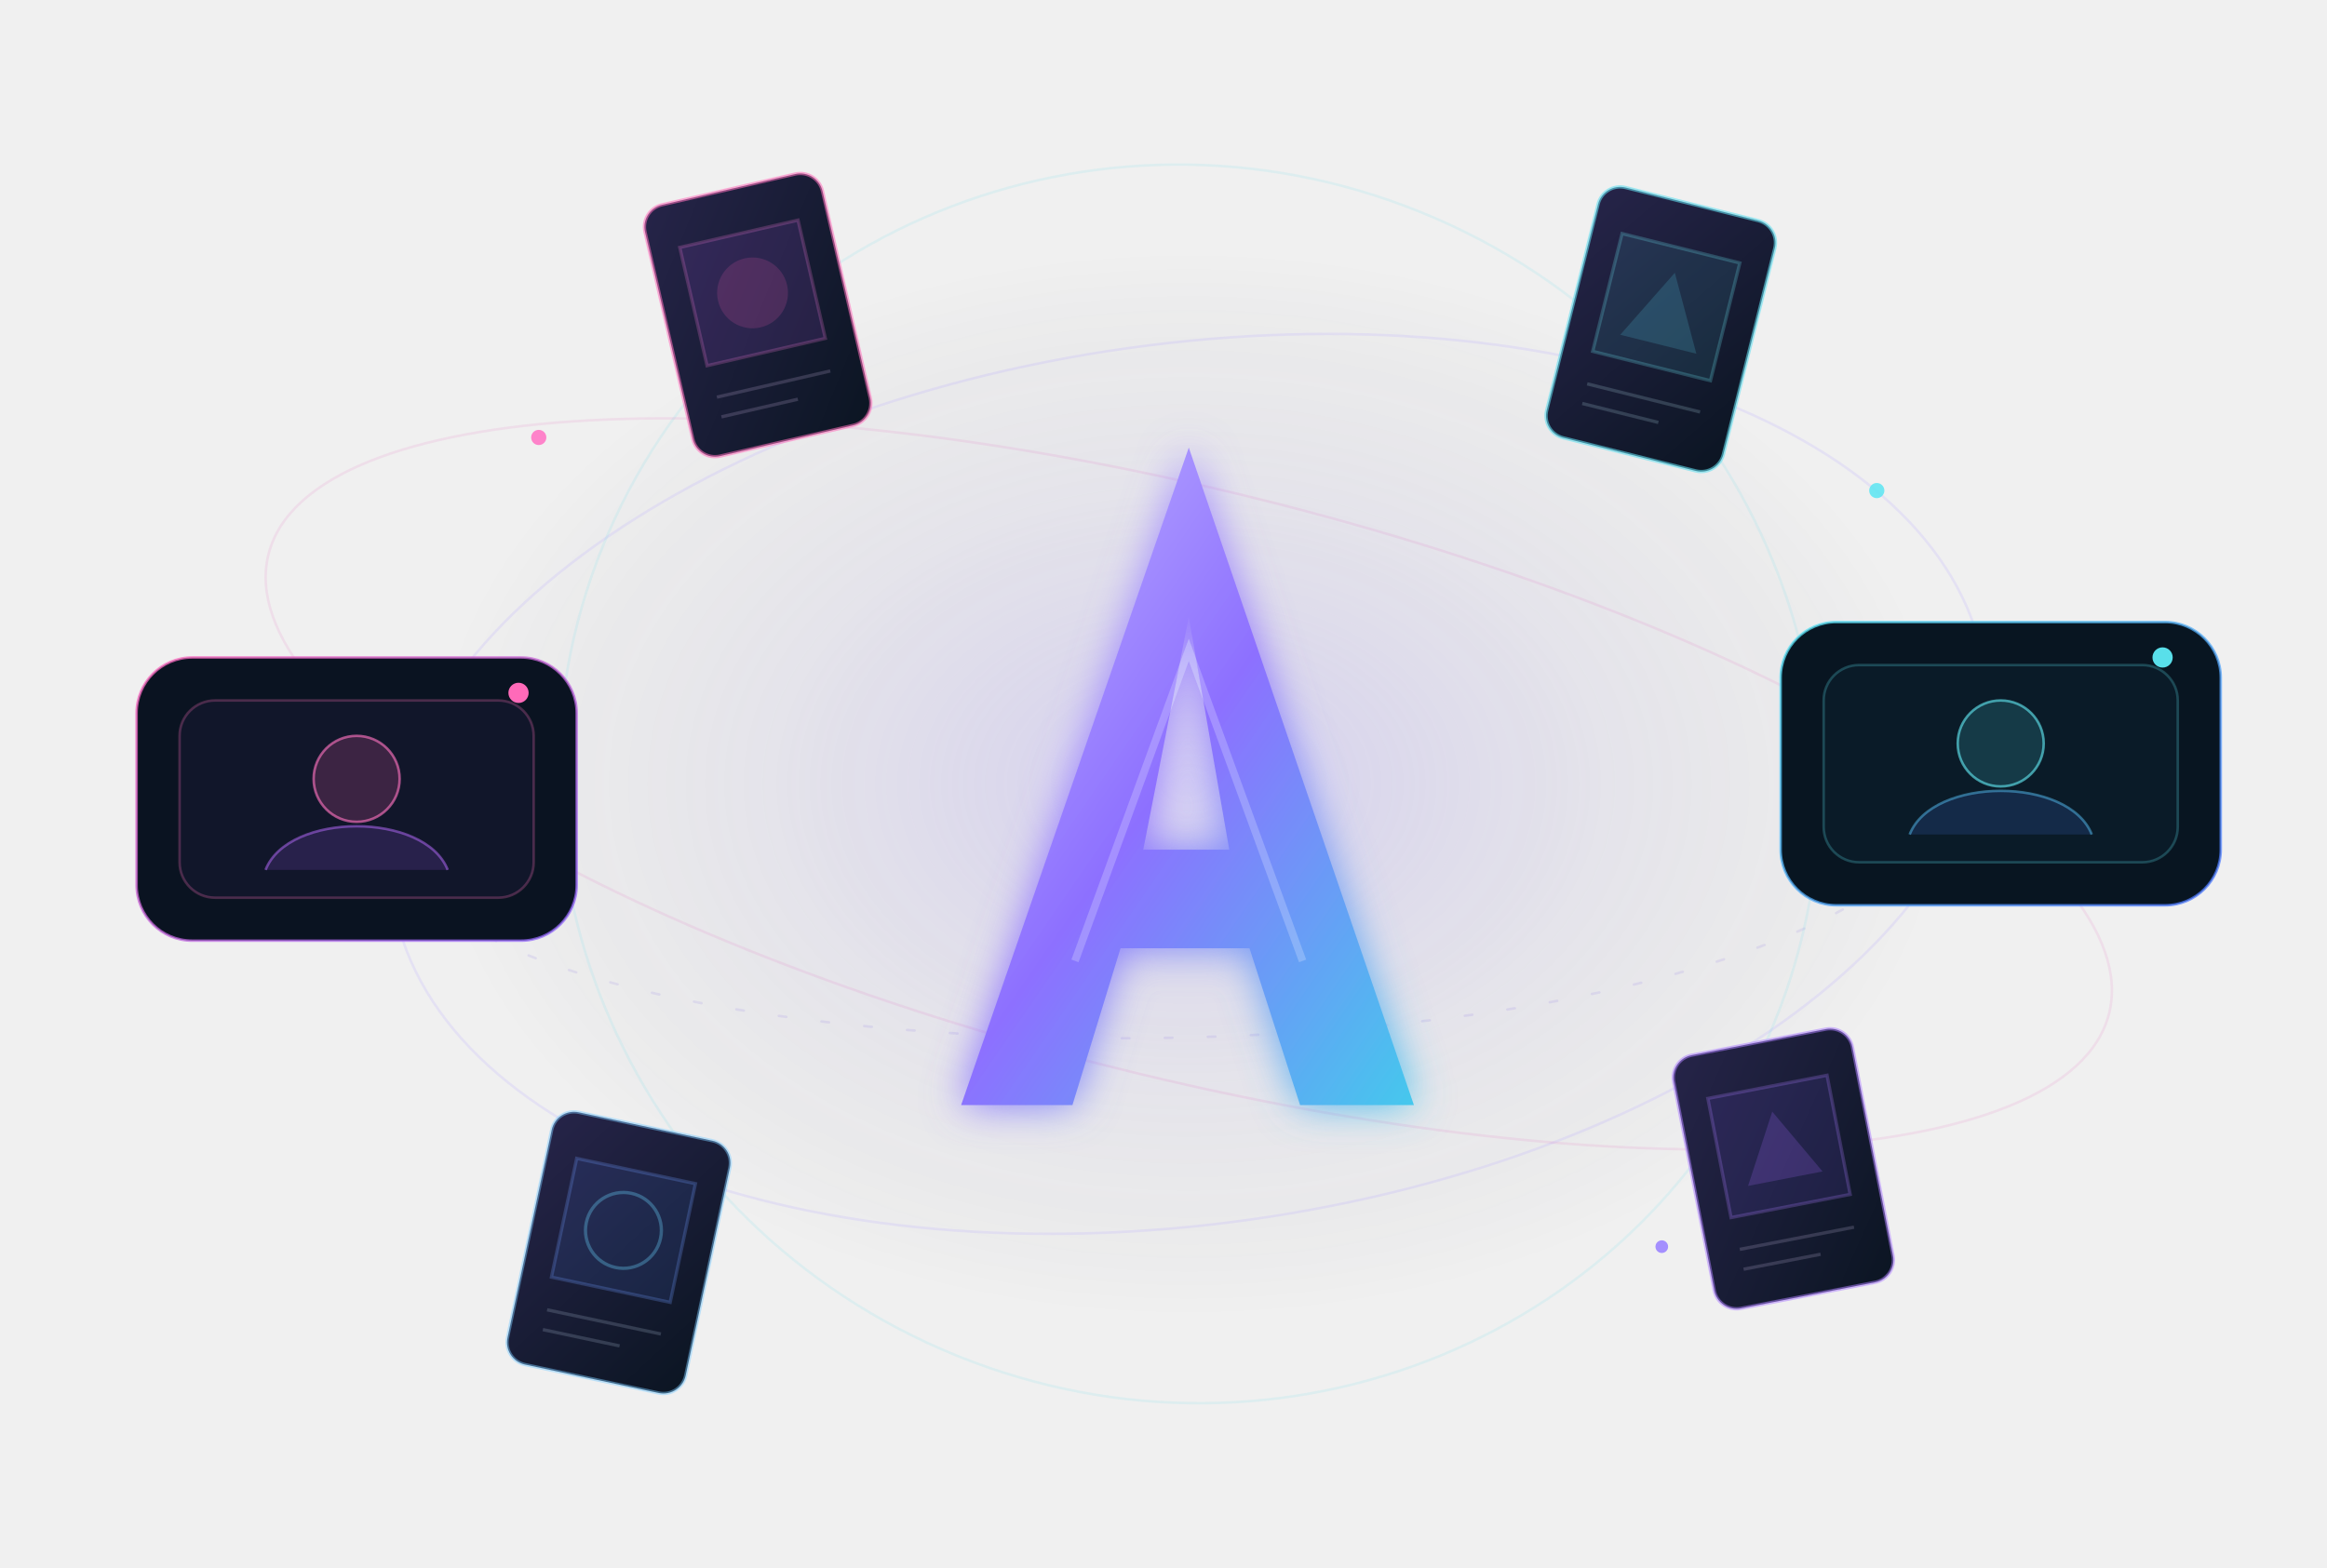
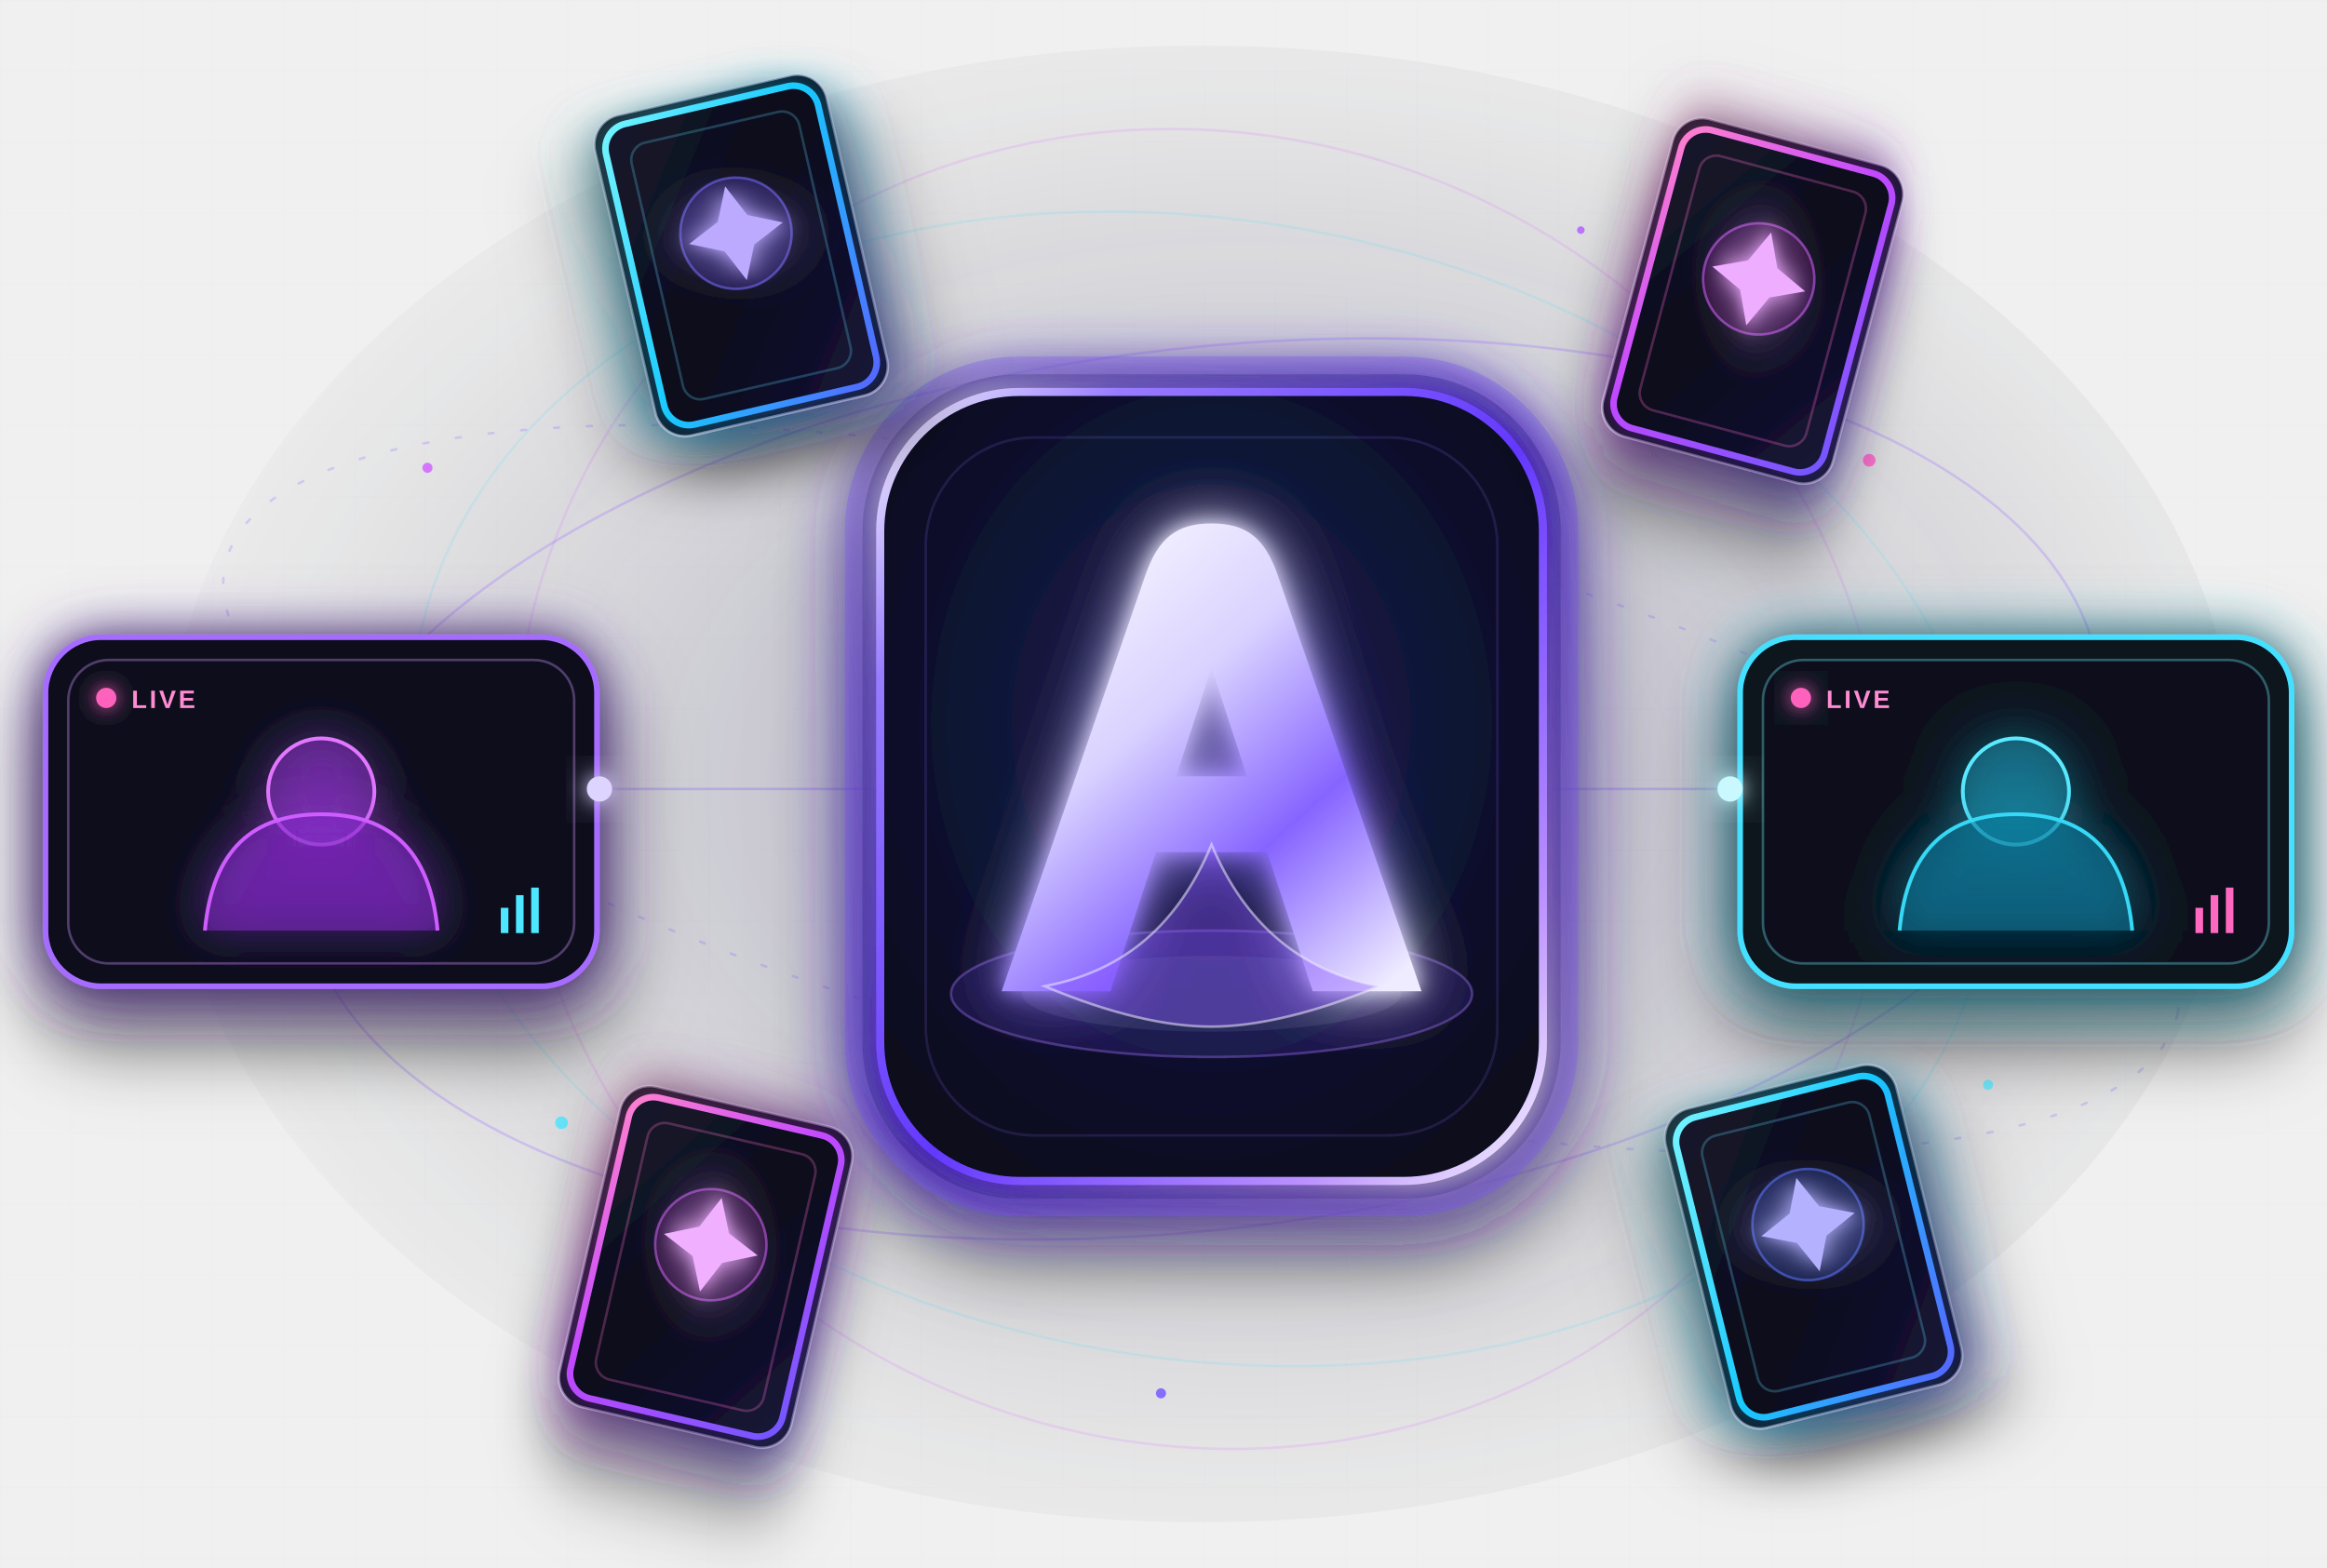
<svg xmlns="http://www.w3.org/2000/svg" viewBox="0 0 920 620" role="img" aria-label="">
  <defs>
-     <radialGradient id="halo" cx="50%" cy="50%" r="50%">
-       <stop offset="0" stop-color="#8068ff" stop-opacity=".22" />
-       <stop offset=".55" stop-color="#5143a8" stop-opacity=".07" />
-       <stop offset="1" stop-color="#080e18" stop-opacity="0" />
+     <radialGradient id="scene" cx="52%" cy="50%" r="55%">
+       <stop offset="0" stop-color="#4322a5" stop-opacity=".34" />
+       <stop offset=".38" stop-color="#18134c" stop-opacity=".18" />
+       <stop offset="1" stop-color="#050a13" stop-opacity="0" />
    </radialGradient>
-     <linearGradient id="a" x1="0" y1="0" x2="1" y2="1">
-       <stop stop-color="#c2b6ff" />
-       <stop offset=".48" stop-color="#8d70ff" />
-       <stop offset="1" stop-color="#45c8ed" />
+     <radialGradient id="core" cx="50%" cy="42%" r="68%">
+       <stop offset="0" stop-color="#20165c" />
+       <stop offset=".58" stop-color="#0d1230" />
+       <stop offset="1" stop-color="#070d1b" />
+     </radialGradient>
+     <linearGradient id="frame" x1="0" y1="0" x2="1" y2="1">
+       <stop stop-color="#fbfaff" />
+       <stop offset=".18" stop-color="#987cff" />
+       <stop offset=".52" stop-color="#6338ff" />
+       <stop offset=".82" stop-color="#bb91ff" />
+       <stop offset="1" stop-color="#f7f5ff" />
+     </linearGradient>
+     <linearGradient id="mark" x1=".1" y1="0" x2=".9" y2="1">
+       <stop stop-color="#fff" />
+       <stop offset=".38" stop-color="#d9d2ff" />
+       <stop offset=".68" stop-color="#8664ff" />
+       <stop offset="1" stop-color="#efecff" />
    </linearGradient>
    <linearGradient id="pink" x1="0" y1="0" x2="1" y2="1">
-       <stop stop-color="#ff67bb" />
-       <stop offset="1" stop-color="#8c65ff" />
+       <stop stop-color="#ff80cf" />
+       <stop offset=".45" stop-color="#c249ff" />
+       <stop offset="1" stop-color="#7257ff" />
    </linearGradient>
    <linearGradient id="cyan" x1="0" y1="0" x2="1" y2="1">
-       <stop stop-color="#55e4f3" />
-       <stop offset="1" stop-color="#4b73ff" />
+       <stop stop-color="#74f4ff" />
+       <stop offset=".48" stop-color="#18c9ff" />
+       <stop offset="1" stop-color="#5665ff" />
    </linearGradient>
-     <linearGradient id="card" x1="0" y1="0" x2="1" y2="1">
-       <stop stop-color="#262449" />
-       <stop offset="1" stop-color="#0b1522" />
+     <linearGradient id="cardFace" x1="0" y1="0" x2="1" y2="1">
+       <stop stop-color="#18162c" />
+       <stop offset=".48" stop-color="#090e1b" />
+       <stop offset="1" stop-color="#161337" />
    </linearGradient>
-     <filter id="glow" x="-60%" y="-60%" width="220%" height="220%">
-       <feGaussianBlur stdDeviation="8" result="b" />
+     <filter id="softGlow" x="-70%" y="-70%" width="240%" height="240%">
+       <feGaussianBlur stdDeviation="10" result="blur" />
      <feMerge>
-         <feMergeNode in="b" />
+         <feMergeNode in="blur" />
        <feMergeNode in="SourceGraphic" />
      </feMerge>
    </filter>
+     <filter id="hardGlow" x="-80%" y="-80%" width="260%" height="260%">
+       <feGaussianBlur stdDeviation="4" result="b1" />
+       <feGaussianBlur in="SourceGraphic" stdDeviation="12" result="b2" />
+       <feMerge>
+         <feMergeNode in="b2" />
+         <feMergeNode in="b1" />
+         <feMergeNode in="SourceGraphic" />
+       </feMerge>
+     </filter>
+     <filter id="shadow" x="-40%" y="-40%" width="180%" height="200%">
+       <feDropShadow dx="0" dy="16" stdDeviation="14" flood-color="#000" flood-opacity=".68" />
+     </filter>
+     <pattern id="grid" width="28" height="28" patternUnits="userSpaceOnUse">
+       <path d="M28 0H0v28" fill="none" stroke="#8f78ff" stroke-opacity=".035" />
+     </pattern>
  </defs>
-   <ellipse cx="470" cy="310" rx="300" ry="210" fill="url(#halo)" />
+   <rect width="920" height="620" fill="url(#grid)" opacity=".45" />
+   <ellipse cx="475" cy="310" rx="410" ry="292" fill="url(#scene)" />
  <g fill="none" stroke-linecap="round">
-     <ellipse cx="470" cy="310" rx="318" ry="174" stroke="#b4a8ff" stroke-opacity=".20" transform="rotate(-8 470 310)" />
-     <ellipse cx="470" cy="310" rx="250" ry="244" stroke="#65dbea" stroke-opacity=".14" transform="rotate(22 470 310)" />
-     <ellipse cx="470" cy="310" rx="375" ry="116" stroke="#e06ab8" stroke-opacity=".13" transform="rotate(14 470 310)" />
-     <path d="M179 362C273 430 666 431 760 337" stroke="#7d6bdf" stroke-opacity=".13" stroke-dasharray="3 14" />
+     <ellipse cx="475" cy="312" rx="358" ry="174" transform="rotate(-7 475 312)" stroke="#9d72ff" stroke-opacity=".30" />
+     <ellipse cx="475" cy="312" rx="315" ry="225" transform="rotate(10 475 312)" stroke="#4fdcf4" stroke-opacity=".17" />
+     <ellipse cx="475" cy="312" rx="274" ry="258" transform="rotate(25 475 312)" stroke="#d65aff" stroke-opacity=".15" />
+     <ellipse cx="475" cy="312" rx="396" ry="116" transform="rotate(13 475 312)" stroke="#8e5fff" stroke-opacity=".24" stroke-dasharray="2 11" />
+     <path d="M170 312h610" stroke="#784cff" stroke-opacity=".26" />
+     <path d="M206 312h150M620 312h145" stroke="#a96eff" stroke-width="2" stroke-opacity=".48" filter="url(#softGlow)" />
  </g>
  <g opacity=".9">
-     <circle cx="213" cy="173" r="3" fill="#ff77c5" />
-     <circle cx="742" cy="194" r="3" fill="#63e6f2" />
-     <circle cx="657" cy="493" r="2.5" fill="#9b84ff" />
-     <circle cx="270" cy="487" r="2.5" fill="#5dd8ed" />
+     <circle cx="169" cy="185" r="2" fill="#d16cff" />
+     <circle cx="222" cy="444" r="2.5" fill="#58e7ff" />
+     <circle cx="739" cy="182" r="2.5" fill="#ff68c5" />
+     <circle cx="786" cy="429" r="2" fill="#68eaff" />
+     <circle cx="322" cy="101" r="1.5" fill="#9b7fff" />
+     <circle cx="625" cy="91" r="1.5" fill="#b967ff" />
+     <circle cx="459" cy="551" r="2" fill="#7c62ff" />
  </g>
-   <g transform="translate(405 177)" filter="url(#glow)">
-     <path d="M65 0 154 260h-45l-20-62H38l-19 62h-44L65 0Zm0 67-18 92h34L65 67Z" fill="url(#a)" fill-rule="evenodd" />
-     <path d="M20 203 65 80l45 123" fill="none" stroke="#edf0ff" stroke-opacity=".25" stroke-width="3" />
+   <g transform="translate(341 148)" filter="url(#shadow)">
+     <rect width="276" height="326" rx="62" fill="#130d43" fill-opacity=".38" stroke="#704cff" stroke-opacity=".30" stroke-width="14" filter="url(#softGlow)" />
+     <rect x="7" y="7" width="262" height="312" rx="55" fill="url(#core)" stroke="url(#frame)" stroke-width="3.2" filter="url(#hardGlow)" />
+     <rect x="25" y="25" width="226" height="276" rx="43" fill="none" stroke="#9f82ff" stroke-opacity=".16" />
+     <ellipse cx="138" cy="245" rx="103" ry="25" fill="#7044ff" fill-opacity=".15" stroke="#a778ff" stroke-opacity=".36" />
+     <ellipse cx="138" cy="245" rx="75" ry="15" fill="#f8f5ff" fill-opacity=".08" />
+     <path d="M55 244 112 79c5-14 12-20 26-20s21 6 26 20l57 165h-43l-18-55h-44l-18 55H55Zm83-128-14 43h28l-14-43Z" fill="url(#mark)" fill-rule="evenodd" filter="url(#hardGlow)" />
+     <path d="M72 242c32-6 53-25 66-56 13 31 35 50 66 56-26 11-49 16-66 16-18 0-40-5-66-16Z" fill="#8a55ff" fill-opacity=".38" stroke="#eee9ff" stroke-opacity=".55" />
+     <path d="M138 183v82" stroke="#fff" stroke-width="2" stroke-opacity=".78" filter="url(#hardGlow)" />
  </g>
-   <g transform="translate(54 260)">
-     <rect x="0" y="0" width="174" height="112" rx="22" fill="#0a1321" stroke="url(#pink)" stroke-opacity=".72" />
-     <rect x="17" y="17" width="140" height="78" rx="14" fill="#11162a" stroke="#ff72bf" stroke-opacity=".25" />
-     <circle cx="87" cy="48" r="17" fill="#ff68b7" fill-opacity=".18" stroke="#ff73c0" stroke-opacity=".62" />
-     <path d="M51 84c9-23 63-23 72 0" fill="#a45dff" fill-opacity=".16" stroke="#b86dff" stroke-opacity=".5" />
-     <circle cx="151" cy="14" r="4" fill="#ff6ab9" />
-   </g>
-   <g transform="translate(704 246)">
-     <rect x="0" y="0" width="174" height="112" rx="22" fill="#081521" stroke="url(#cyan)" stroke-opacity=".72" />
-     <rect x="17" y="17" width="140" height="78" rx="14" fill="#0a1b28" stroke="#59dcea" stroke-opacity=".25" />
-     <circle cx="87" cy="48" r="17" fill="#55deeb" fill-opacity=".16" stroke="#61e8f2" stroke-opacity=".62" />
-     <path d="M51 84c9-23 63-23 72 0" fill="#4d83ff" fill-opacity=".15" stroke="#55bdf0" stroke-opacity=".5" />
-     <circle cx="151" cy="14" r="4" fill="#59dfea" />
-   </g>
-   <g fill="url(#card)" stroke-width="1.3">
-     <g transform="translate(253 83) rotate(-13)">
-       <rect width="72" height="102" rx="9" stroke="#ff70bb" stroke-opacity=".55" />
-       <path d="M12 18h48v48H12z" fill="#b95fff" fill-opacity=".12" stroke="#e373ca" stroke-opacity=".25" />
-       <circle cx="36" cy="42" r="14" fill="#ff62b2" fill-opacity=".16" />
-       <path d="M13 79h46M13 87h31" stroke="#bda8d4" stroke-opacity=".22" />
-     </g>
-     <g transform="translate(634 72) rotate(14)">
-       <rect width="72" height="102" rx="9" stroke="#61dfef" stroke-opacity=".58" />
-       <path d="M12 18h48v48H12z" fill="#54dfea" fill-opacity=".10" stroke="#6adce9" stroke-opacity=".25" />
-       <path d="m21 57 15-29 16 29Z" fill="#5acde9" fill-opacity=".18" />
-       <path d="M13 79h46M13 87h31" stroke="#a4c9d5" stroke-opacity=".22" />
-     </g>
-     <g transform="translate(220 438) rotate(12)">
-       <rect width="72" height="102" rx="9" stroke="#7bcbff" stroke-opacity=".46" />
-       <path d="M12 18h48v48H12z" fill="#548cff" fill-opacity=".11" stroke="#719cff" stroke-opacity=".25" />
-       <circle cx="36" cy="42" r="15" fill="none" stroke="#65c9f0" stroke-opacity=".35" />
-       <path d="M13 79h46M13 87h31" stroke="#a8bed2" stroke-opacity=".22" />
-     </g>
-     <g transform="translate(660 419) rotate(-11)">
-       <rect width="72" height="102" rx="9" stroke="#ae80ff" stroke-opacity=".52" />
-       <path d="M12 18h48v48H12z" fill="#865fff" fill-opacity=".11" stroke="#ad7eff" stroke-opacity=".25" />
-       <path d="m36 28 15 27-30 0Z" fill="#a56aff" fill-opacity=".2" />
-       <path d="M13 79h46M13 87h31" stroke="#b9aed2" stroke-opacity=".22" />
+   <g transform="translate(18 252)" filter="url(#shadow)">
+     <rect width="218" height="138" rx="22" fill="#0a0c1d" stroke="#a66cff" stroke-width="2.2" filter="url(#softGlow)" />
+     <rect x="9" y="9" width="200" height="120" rx="16" fill="#090e1b" stroke="#d499ff" stroke-opacity=".35" />
+     <circle cx="24" cy="24" r="4" fill="#ff62bc" filter="url(#hardGlow)" />
+     <text x="34" y="28" fill="#ff8bd3" font-family="Arial,sans-serif" font-size="10" font-weight="700" letter-spacing="1">LIVE</text>
+     <circle cx="109" cy="61" r="21" fill="#b13cff" fill-opacity=".34" stroke="#e377ff" stroke-width="1.5" filter="url(#softGlow)" />
+     <path d="M63 116c3-32 19-46 46-46s43 14 46 46" fill="#852dcb" fill-opacity=".54" stroke="#cf5cff" stroke-width="1.5" filter="url(#softGlow)" />
+     <g transform="translate(180 99)" fill="#4ee8ff">
+       <rect y="8" width="3" height="10" />
+       <rect x="6" y="3" width="3" height="15" />
+       <rect x="12" width="3" height="18" />
    </g>
  </g>
+   <g transform="translate(688 252)" filter="url(#shadow)">
+     <rect width="218" height="138" rx="22" fill="#07121d" stroke="#45dfff" stroke-width="2.2" filter="url(#softGlow)" />
+     <rect x="9" y="9" width="200" height="120" rx="16" fill="#07111c" stroke="#77eaff" stroke-opacity=".34" />
+     <circle cx="24" cy="24" r="4" fill="#ff62bc" filter="url(#hardGlow)" />
+     <text x="34" y="28" fill="#ff8bd3" font-family="Arial,sans-serif" font-size="10" font-weight="700" letter-spacing="1">LIVE</text>
+     <circle cx="109" cy="61" r="21" fill="#17bce3" fill-opacity=".32" stroke="#5aeaff" stroke-width="1.5" filter="url(#softGlow)" />
+     <path d="M63 116c3-32 19-46 46-46s43 14 46 46" fill="#087da2" fill-opacity=".52" stroke="#36d9f5" stroke-width="1.5" filter="url(#softGlow)" />
+     <g transform="translate(180 99)" fill="#ff67c0">
+       <rect y="8" width="3" height="10" />
+       <rect x="6" y="3" width="3" height="15" />
+       <rect x="12" width="3" height="18" />
+     </g>
+   </g>
+   <g transform="translate(250 40) rotate(-13 43 61)" filter="url(#shadow)">
+     <rect x="-4" y="-4" width="94" height="130" rx="12" fill="#0a0d19" stroke="#f1eaff" stroke-opacity=".62" />
+     <rect width="86" height="122" rx="10" fill="url(#cardFace)" stroke="url(#cyan)" stroke-width="2.6" filter="url(#softGlow)" />
+     <rect x="9" y="9" width="68" height="104" rx="7" fill="none" stroke="#63dcff" stroke-opacity=".25" />
+     <circle cx="43" cy="52" r="22" fill="#4030a1" fill-opacity=".38" stroke="#7368ff" stroke-opacity=".55" />
+     <path d="m43 33 6 13 13 6-13 6-6 13-6-13-13-6 13-6Z" fill="#bcaaff" filter="url(#hardGlow)" />
+   </g>
+   <g transform="translate(650 58) rotate(15 43 61)" filter="url(#shadow)">
+     <rect x="-4" y="-4" width="94" height="130" rx="12" fill="#0a0d19" stroke="#f1eaff" stroke-opacity=".55" />
+     <rect width="86" height="122" rx="10" fill="url(#cardFace)" stroke="url(#pink)" stroke-width="2.6" filter="url(#softGlow)" />
+     <rect x="9" y="9" width="68" height="104" rx="7" fill="none" stroke="#ff70cc" stroke-opacity=".28" />
+     <circle cx="43" cy="52" r="22" fill="#611b70" fill-opacity=".38" stroke="#d55eff" stroke-opacity=".54" />
+     <path d="m43 33 6 13 13 6-13 6-6 13-6-13-13-6 13-6Z" fill="#eeadff" filter="url(#hardGlow)" />
+   </g>
+   <g transform="translate(236 440) rotate(13 43 61)" filter="url(#shadow)">
+     <rect x="-4" y="-4" width="94" height="130" rx="12" fill="#0a0d19" stroke="#f1eaff" stroke-opacity=".52" />
+     <rect width="86" height="122" rx="10" fill="url(#cardFace)" stroke="url(#pink)" stroke-width="2.6" filter="url(#softGlow)" />
+     <rect x="9" y="9" width="68" height="104" rx="7" fill="none" stroke="#ff74ce" stroke-opacity=".27" />
+     <circle cx="43" cy="52" r="22" fill="#5d1d70" fill-opacity=".38" stroke="#d85eff" stroke-opacity=".52" />
+     <path d="m43 33 6 13 13 6-13 6-6 13-6-13-13-6 13-6Z" fill="#f0b0ff" filter="url(#hardGlow)" />
+   </g>
+   <g transform="translate(674 432) rotate(-14 43 61)" filter="url(#shadow)">
+     <rect x="-4" y="-4" width="94" height="130" rx="12" fill="#0a0d19" stroke="#f1eaff" stroke-opacity=".55" />
+     <rect width="86" height="122" rx="10" fill="url(#cardFace)" stroke="url(#cyan)" stroke-width="2.6" filter="url(#softGlow)" />
+     <rect x="9" y="9" width="68" height="104" rx="7" fill="none" stroke="#62deff" stroke-opacity=".26" />
+     <circle cx="43" cy="52" r="22" fill="#253c94" fill-opacity=".38" stroke="#536fff" stroke-opacity=".56" />
+     <path d="m43 33 6 13 13 6-13 6-6 13-6-13-13-6 13-6Z" fill="#b4b2ff" filter="url(#hardGlow)" />
+   </g>
+   <circle cx="237" cy="312" r="5" fill="#ddd5ff" filter="url(#hardGlow)" />
+   <circle cx="684" cy="312" r="5" fill="#c9f8ff" filter="url(#hardGlow)" />
</svg>
